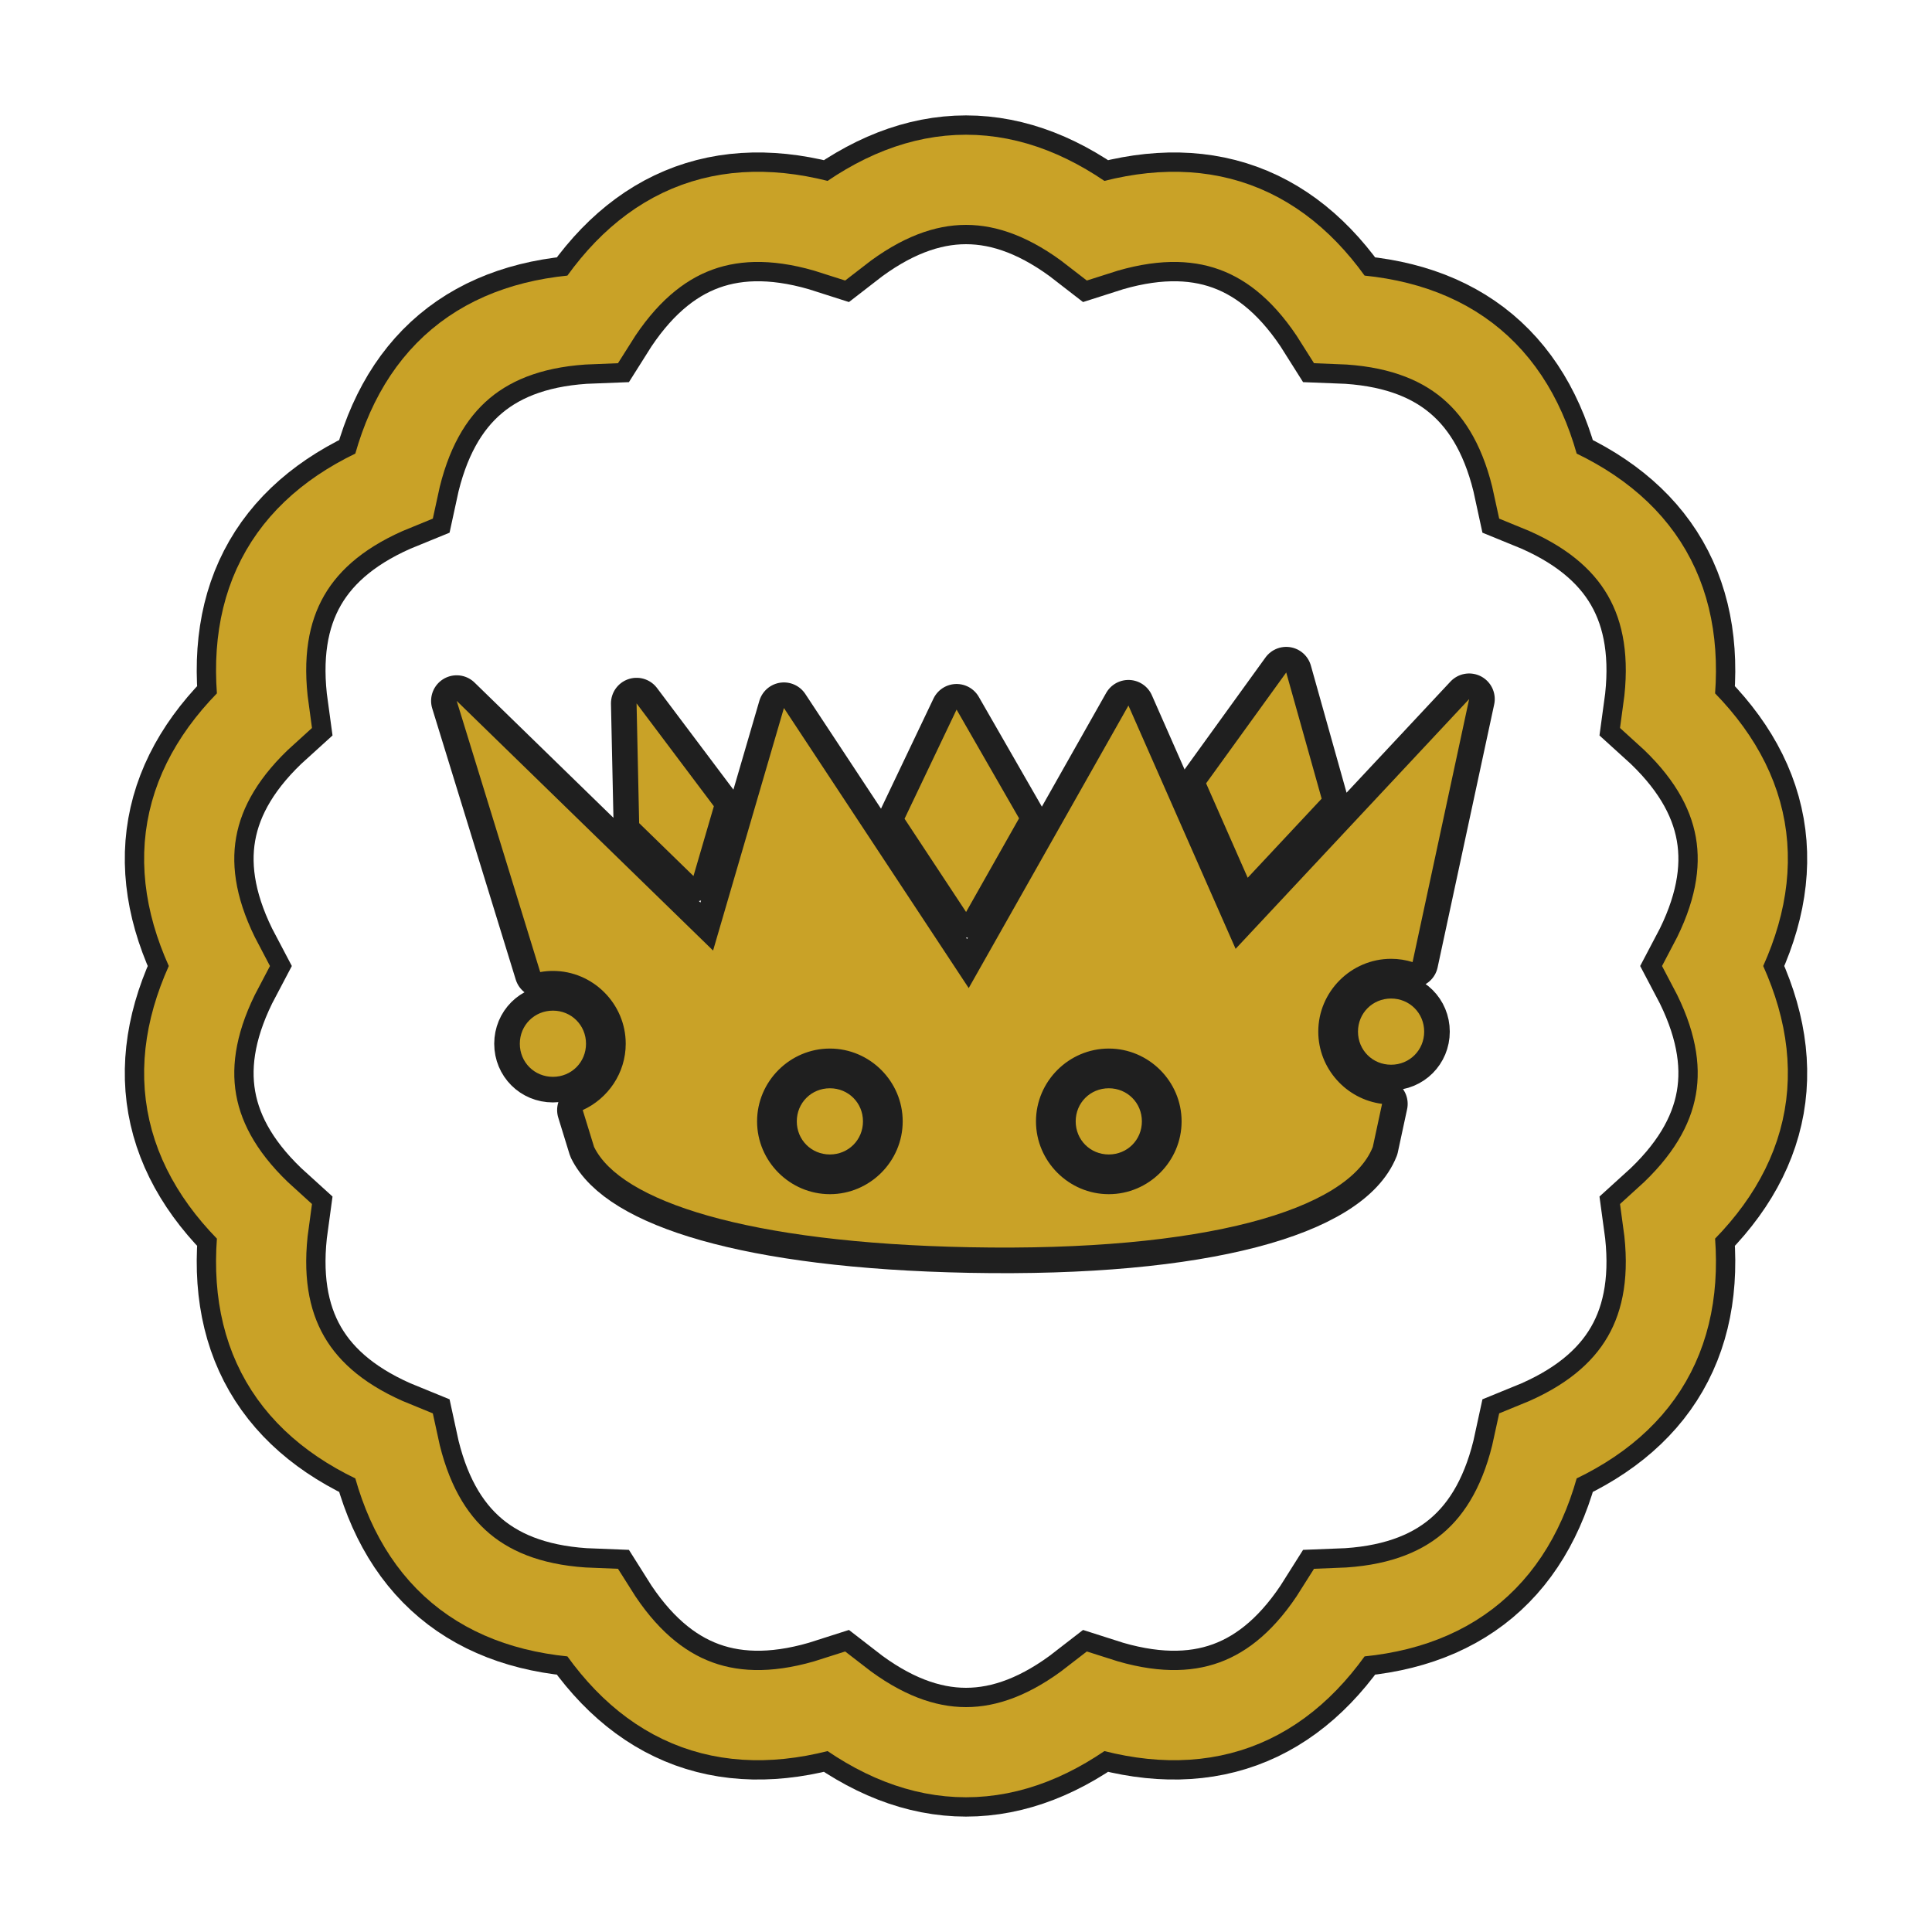
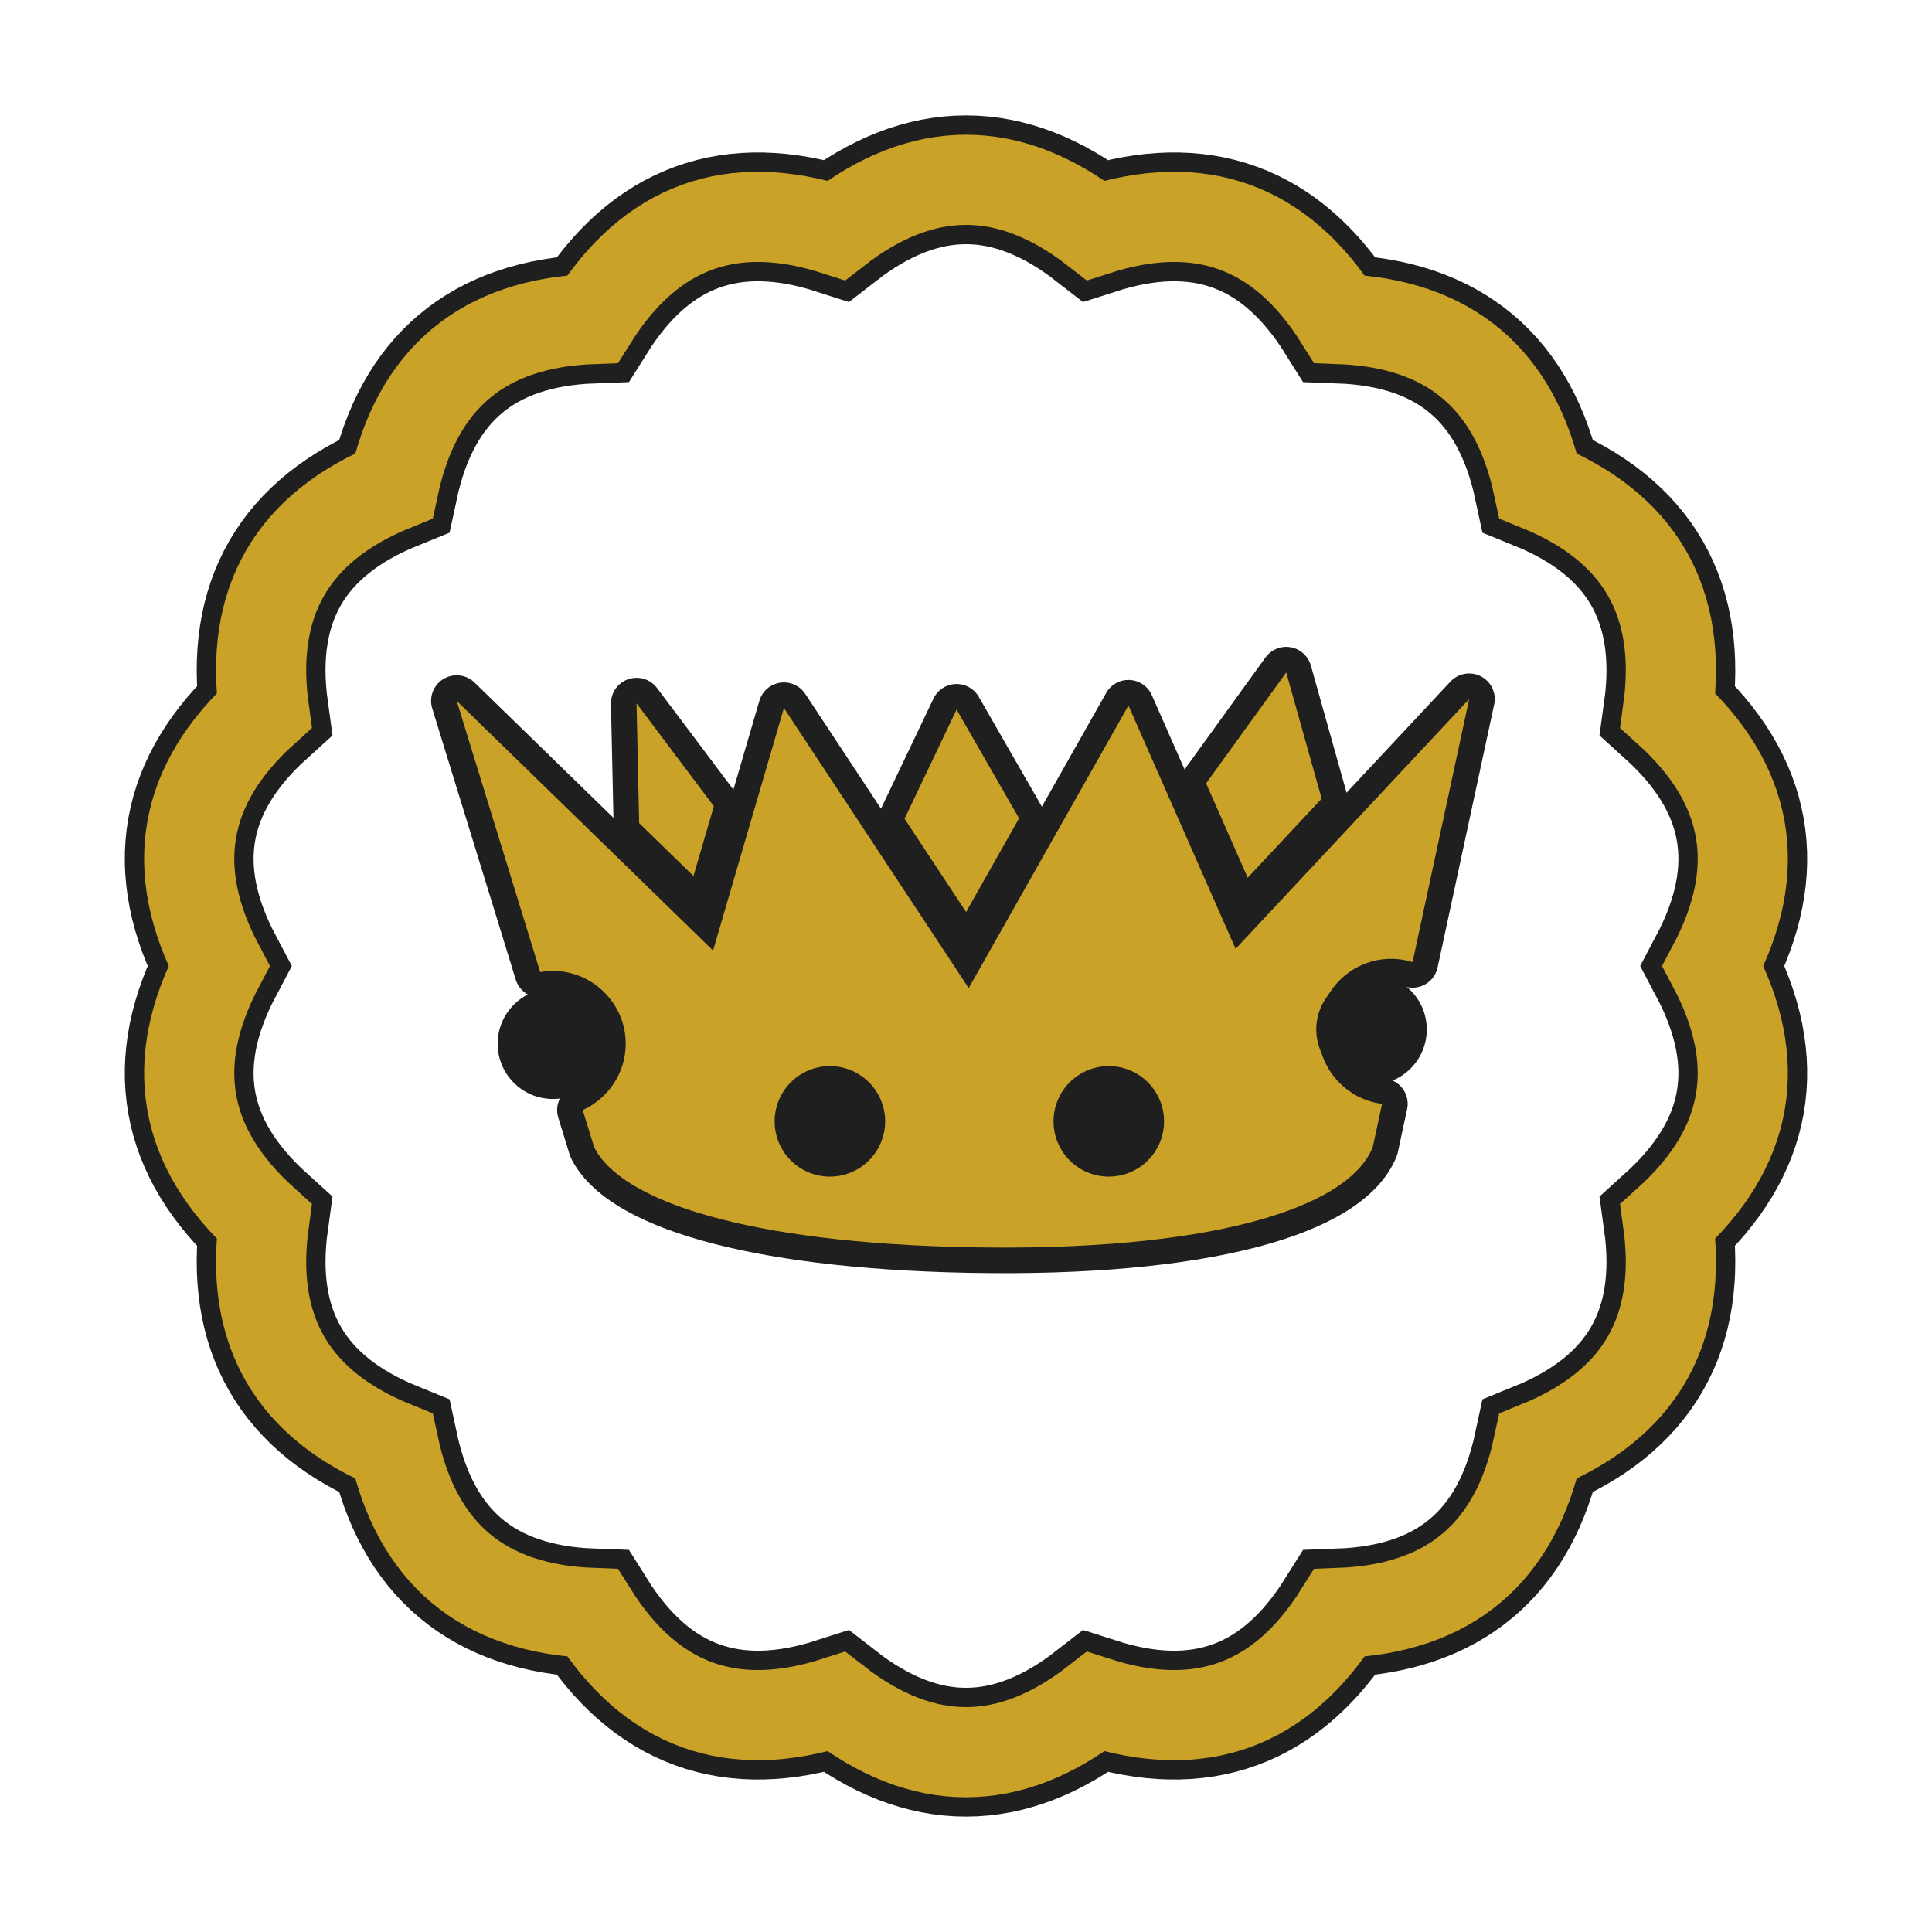
<svg xmlns="http://www.w3.org/2000/svg" width="300" height="300" viewBox="0 0 300 300">
  <path d="M266 150Q277.95 172.56 259 189.67Q262.51 214.96 238.86 224.56Q233.51 249.52 208 250.46Q194.44 272.08 170.14 264.24Q150 279.92 129.86 264.24Q105.56 272.08 92 250.46Q66.49 249.52 61.14 224.56Q37.49 214.96 41 189.67Q22.05 172.56 34 150Q22.05 127.44 41 110.33Q37.49 85.04 61.14 75.44Q66.49 50.48 92 49.54Q105.56 27.92 129.86 35.76Q150 20.08 170.14 35.76Q194.44 27.92 208 49.54Q233.51 50.48 238.86 75.44Q262.51 85.04 259 110.33Q277.95 127.44 266 150z" fill="none" stroke="#1f1f1f" stroke-width="20" />
  <path d="M266 150Q277.95 172.56 259 189.67Q262.51 214.96 238.86 224.56Q233.51 249.52 208 250.46Q194.44 272.08 170.14 264.24Q150 279.92 129.86 264.24Q105.56 272.08 92 250.46Q66.49 249.52 61.14 224.56Q37.49 214.96 41 189.67Q22.05 172.56 34 150Q22.05 127.44 41 110.33Q37.49 85.04 61.14 75.44Q66.49 50.48 92 49.54Q105.56 27.92 129.86 35.76Q150 20.08 170.14 35.76Q194.44 27.92 208 49.54Q233.51 50.48 238.86 75.44Q262.51 85.04 259 110.33Q277.95 127.44 266 150z" fill="none" stroke="#c9a227" stroke-width="14" />
  <g transform="translate(65 65) scale(0.33)">
-     <path d="m408.256 119.46-37.7 52.165 19.57 44.426 34.8-37.214-16.67-59.375zm86.074 12.513L384.44 249.498 334.01 135.02l-75.162 132.947-86.948-131.78-33.334 114.122L17.922 132.83l39.3 127.6c1.945-.348 3.94-.54 5.98-.54 18.812 0 34.26 15.452 34.26 34.262 0 13.823-8.346 25.822-20.235 31.22l5.337 17.33c12.425 25.466 71.863 45.152 176.582 47.206 110.805 2.174 178.12-17.54 189.854-47.207h-.002l4.357-20.26c-16.836-2.114-30.02-16.612-30.02-33.986 0-18.81 15.45-34.262 34.263-34.262 3.513 0 6.91.54 10.11 1.54l26.622-123.762zm-391.77 2.04 1.22 56.337 25.56 24.89 9.592-32.842-36.37-48.386zm150.585 2.91-24.483 51.36 28.955 43.885 24.922-44.08-29.395-51.166zm204.453 135.962c-8.712 0-15.575 6.862-15.575 15.572 0 8.71 6.863 15.574 15.575 15.574s15.572-6.863 15.572-15.573-6.86-15.572-15.572-15.572zM63.2 278.58c-8.71 0-15.573 6.864-15.573 15.574s6.862 15.573 15.574 15.573c8.713 0 15.573-6.862 15.573-15.573 0-8.71-6.86-15.574-15.572-15.574zm130.33 17.842c18.812 0 34.26 15.45 34.26 34.262 0 18.81-15.448 34.26-34.26 34.26-18.813 0-34.262-15.45-34.262-34.26s15.45-34.262 34.26-34.262zm131.234 0c18.812 0 34.26 15.45 34.26 34.262 0 18.81-15.448 34.26-34.26 34.26-18.813 0-34.262-15.45-34.262-34.26s15.45-34.262 34.262-34.262zm-131.235 18.69c-8.713 0-15.573 6.86-15.573 15.572 0 8.71 6.86 15.574 15.572 15.574 8.71 0 15.572-6.864 15.572-15.574s-6.86-15.573-15.573-15.573zm131.234 0c-8.712 0-15.573 6.86-15.573 15.572 0 8.71 6.862 15.574 15.574 15.574s15.574-6.864 15.574-15.574-6.862-15.573-15.574-15.573z" fill="#c9a227" stroke="#1f1f1f" stroke-width="24.09" stroke-linejoin="round" paint-order="stroke" />
+     <line x1="129.34" y1="215.24" x2="138.57" y2="250.31" stroke="#1f1f1f" stroke-width="24.09" stroke-linecap="round" />
+     <line x1="257.62" y1="232.17" x2="258.85" y2="267.97" stroke="#1f1f1f" stroke-width="24.09" stroke-linecap="round" />
+     <line x1="390.13" y1="216.05" x2="384.44" y2="249.5" stroke="#1f1f1f" stroke-width="24.09" stroke-linecap="round" />
+     <path d="m408.256 119.46-37.7 52.165 19.57 44.426 34.8-37.214-16.67-59.375zm86.074 12.513L384.44 249.498 334.01 135.02l-75.162 132.947-86.948-131.78-33.334 114.122L17.922 132.83l39.3 127.6c1.945-.348 3.94-.54 5.98-.54 18.812 0 34.26 15.452 34.26 34.262 0 13.823-8.346 25.822-20.235 31.22l5.337 17.33c12.425 25.466 71.863 45.152 176.582 47.206 110.805 2.174 178.12-17.54 189.854-47.207h-.002l4.357-20.26c-16.836-2.114-30.02-16.612-30.02-33.986 0-18.81 15.45-34.262 34.263-34.262 3.513 0 6.91.54 10.11 1.54l26.622-123.762zm-391.77 2.04 1.22 56.337 25.56 24.89 9.592-32.842-36.37-48.386zm150.585 2.91-24.483 51.36 28.955 43.885 24.922-44.08-29.395-51.166z" fill="#c9a227" stroke="#1f1f1f" stroke-width="24.09" stroke-linejoin="round" paint-order="stroke" />
+     <circle cx="63.2" cy="294.15" r="26" fill="#1f1f1f" />
+     <circle cx="193.53" cy="330.68" r="26" fill="#1f1f1f" />
+     <circle cx="324.76" cy="330.68" r="26" fill="#1f1f1f" />
+     <circle cx="448.39" cy="287.43" r="26" fill="#1f1f1f" />
  </g>
</svg>
